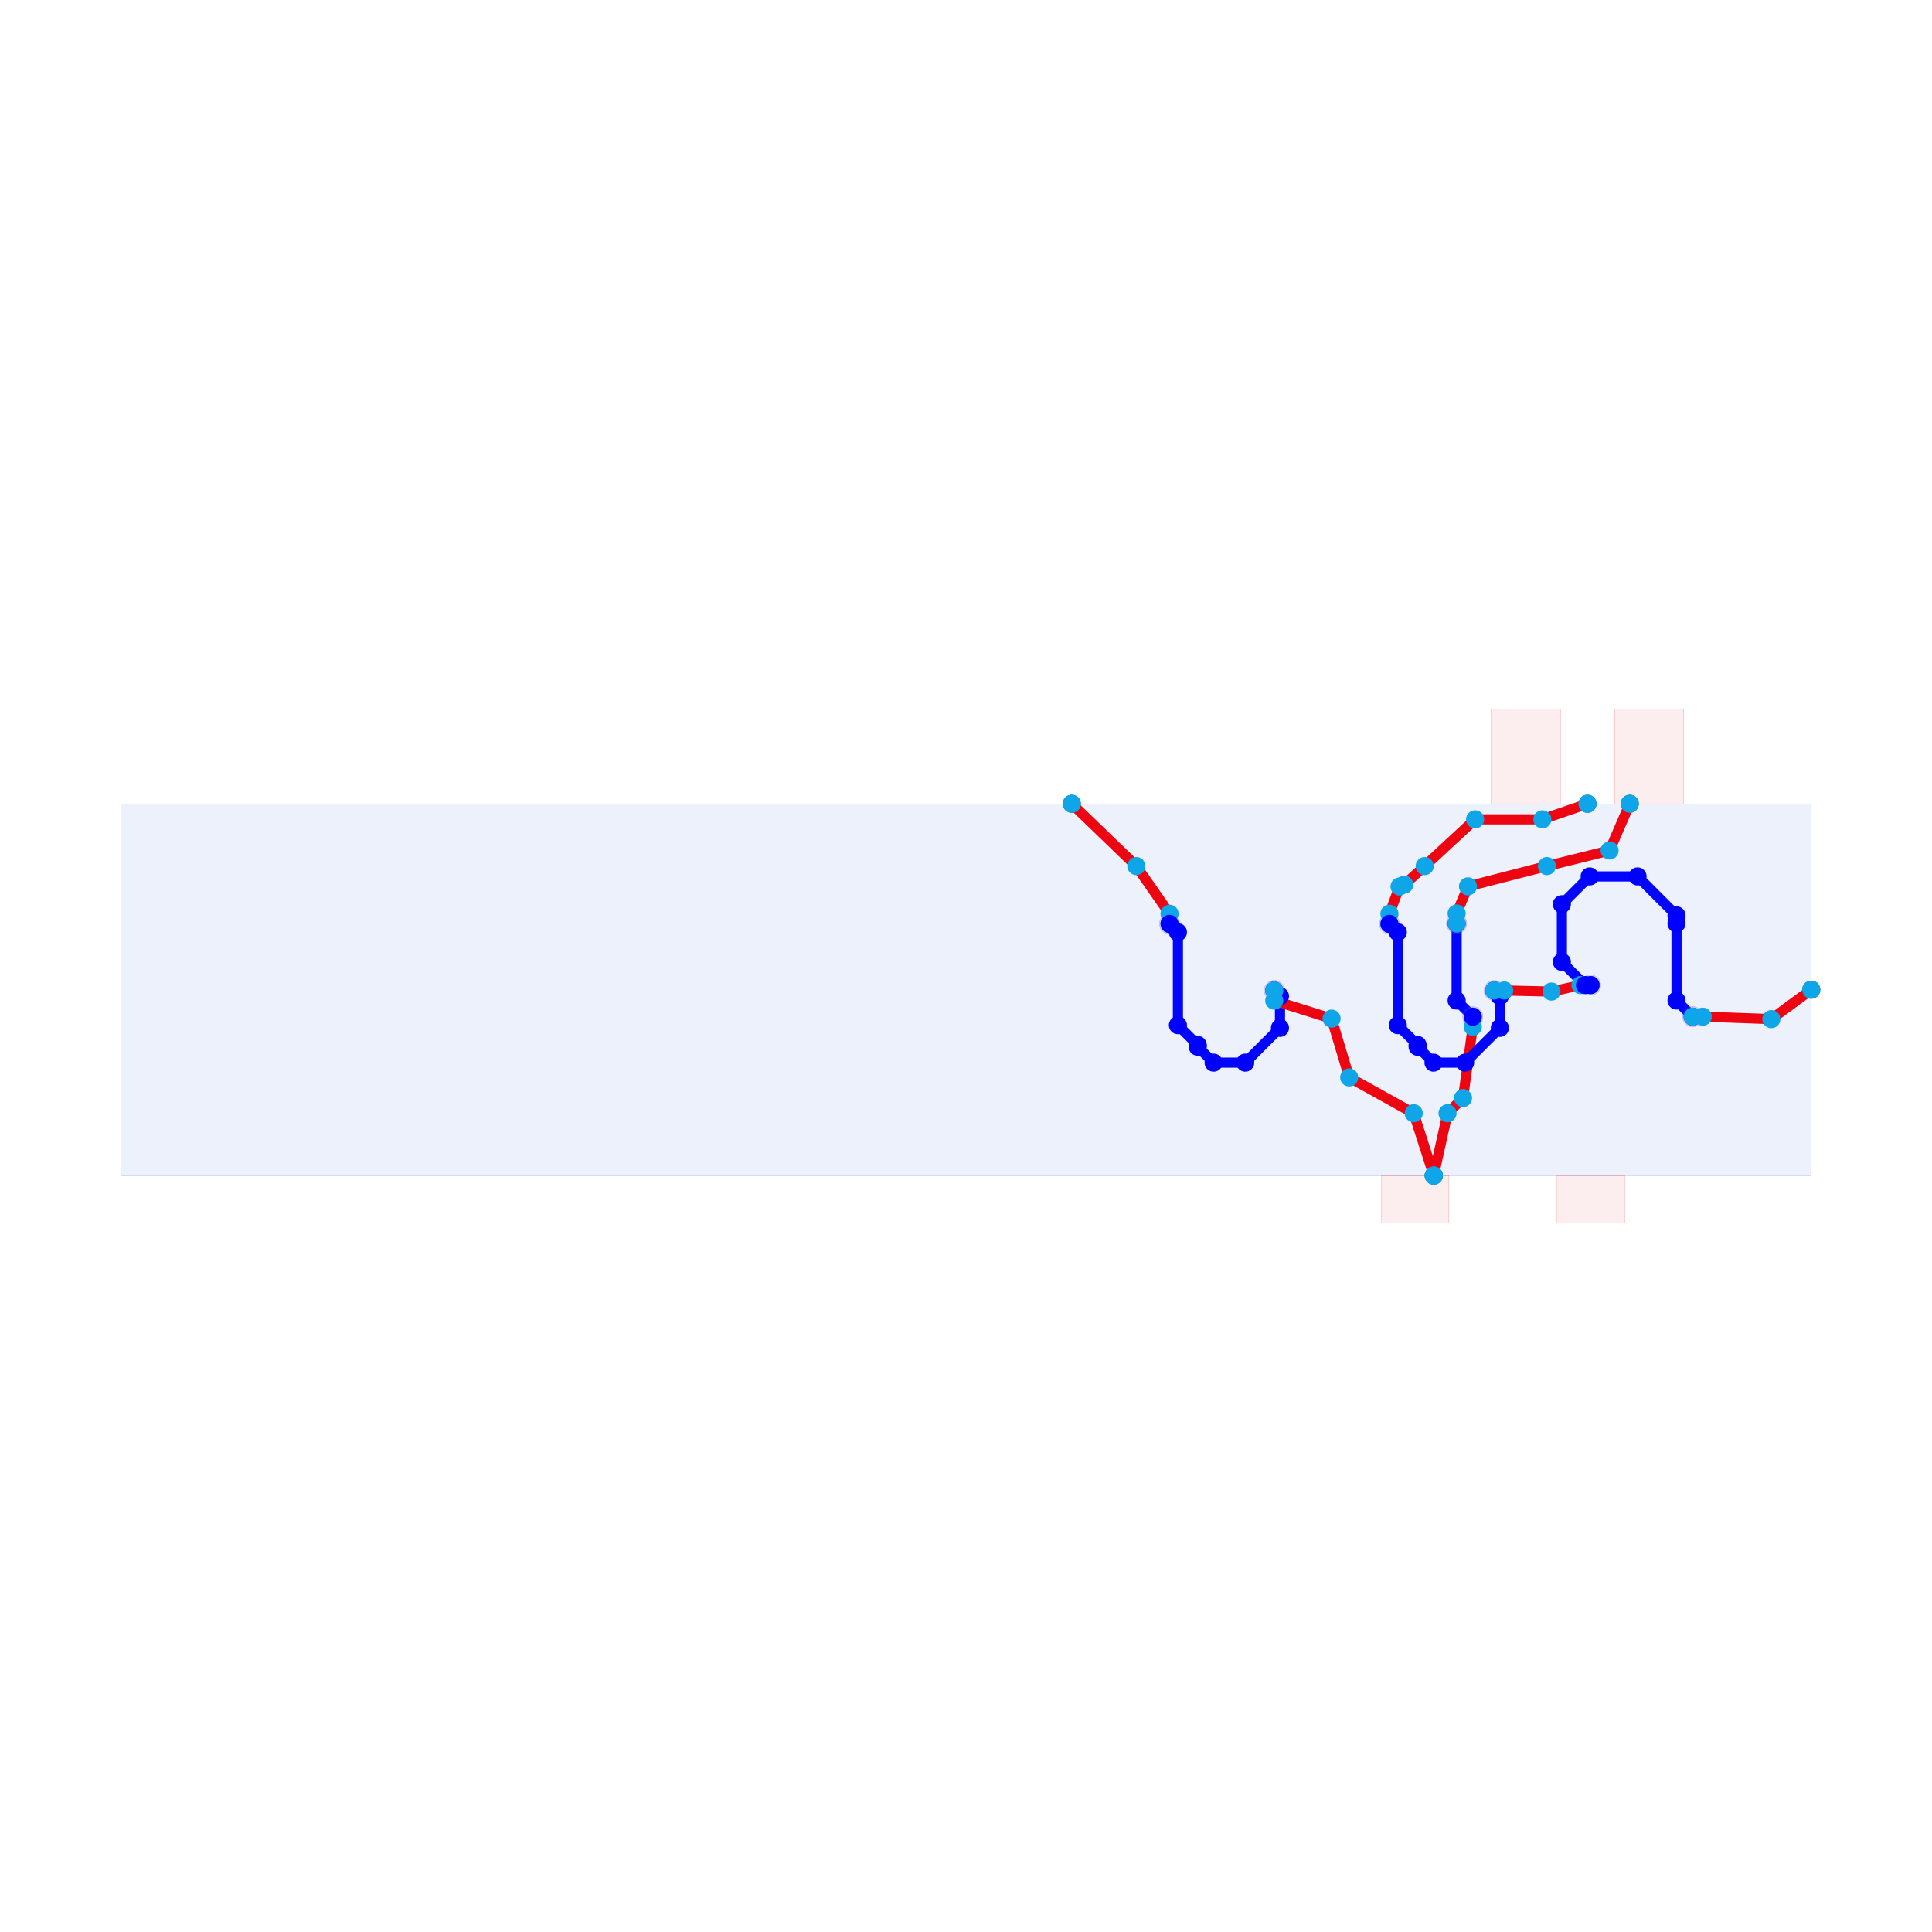
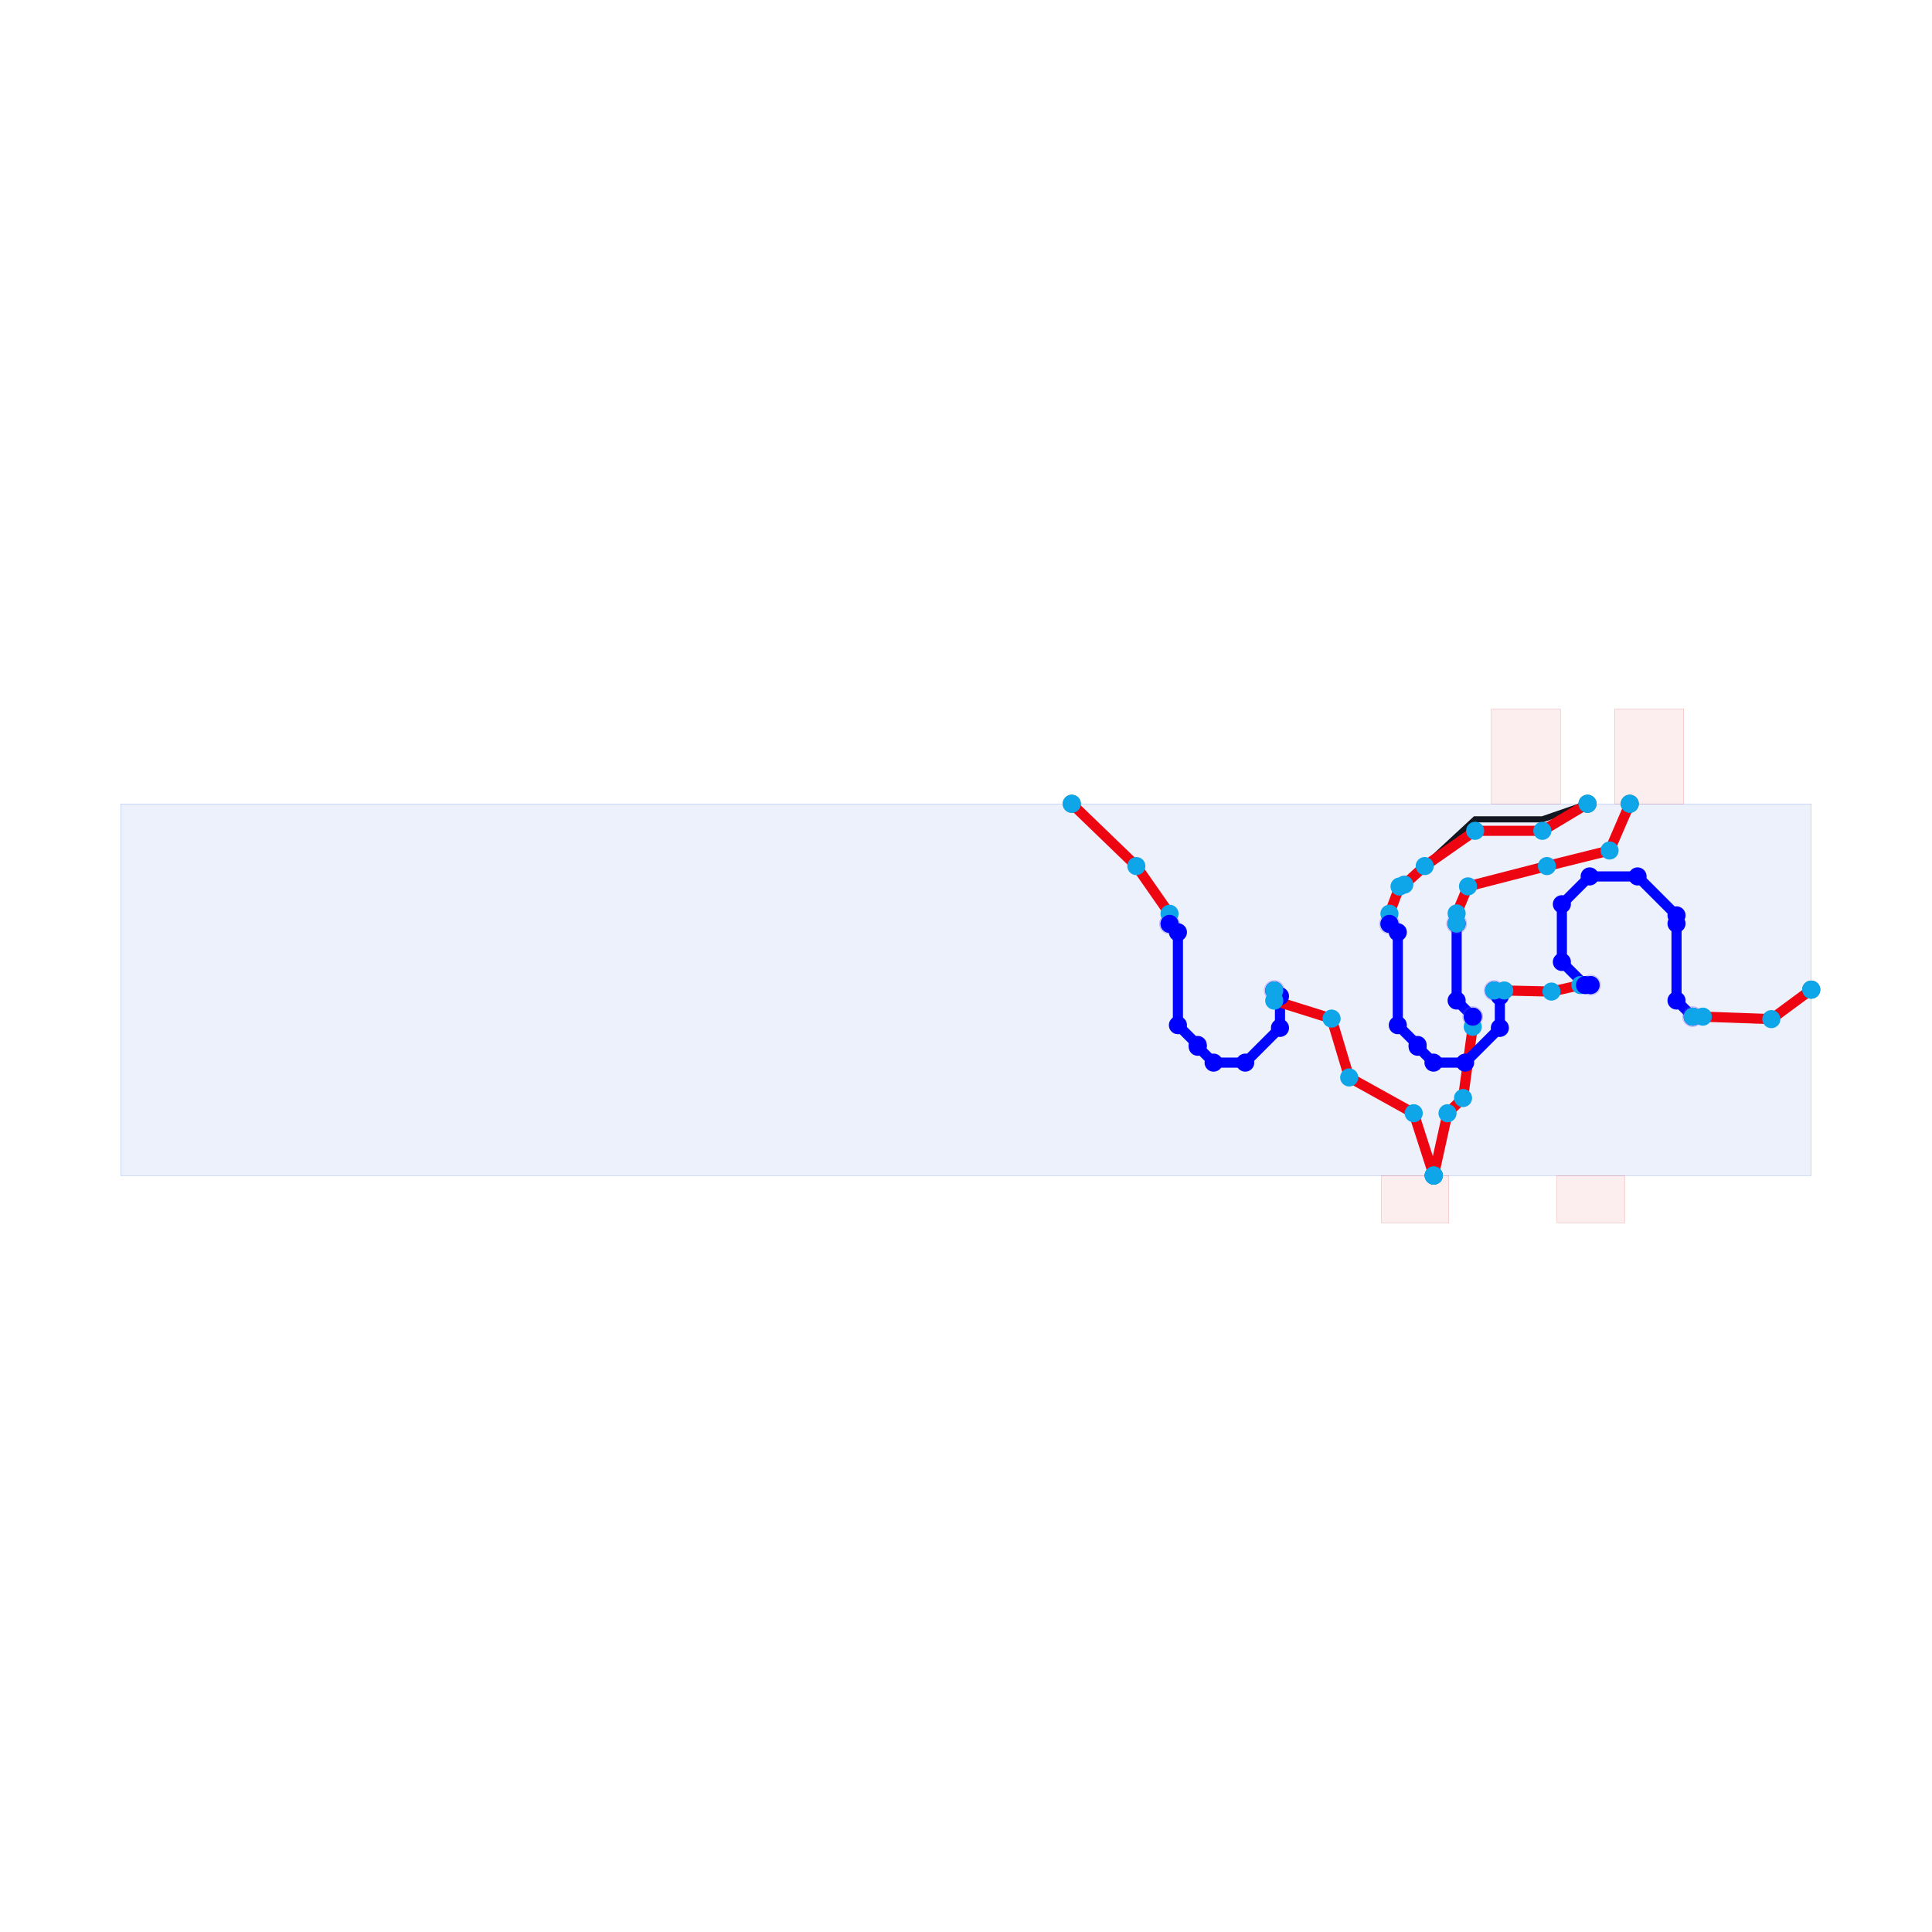
<svg xmlns="http://www.w3.org/2000/svg" width="640" height="640" viewBox="0 0 640 640">
  <rect width="100%" height="100%" fill="white" />
  <g>
    <polyline data-points="-8.879999999999999,-0.6999999999999993 -7.924901772727273,-1.621615999999999 -7.433696000000001,-2.3268299999999993 -7.433696000000001,-2.476829999999999" data-type="line" data-label="original:source_net_3_mst2" points="355.042,266.261 376.428,286.897 387.426,302.688 387.426,306.047" fill="none" stroke="#111111" stroke-width="2.015" />
  </g>
  <g>
    <polyline data-points="-7.433696000000001,-2.476829999999999 -7.433696000000001,-2.476829999999999 -7.3098410000000005,-2.6006849999999995 -7.3098410000000005,-3.9754009999999993 -7.016725000000001,-4.268516999999999 -7.016725000000001,-4.2946979999999995 -6.781825,-4.529597999999999 -6.313949000000001,-4.529597999999999 -5.799901000000001,-4.015549999999999 -5.799901000000001,-3.5469049999999993 -5.884591,-3.462214999999999" data-type="line" data-label="original:source_net_3_mst2" points="387.426,306.047 387.426,306.047 390.199,308.82 390.199,339.601 396.763,346.164 396.763,346.751 402.022,352.01 412.499,352.01 424.009,340.5 424.009,330.007 422.112,328.11" fill="none" stroke="#111111" stroke-width="2.015" />
  </g>
  <g>
    <polyline data-points="-5.884591,-3.462214999999999 -5.884591,-3.462214999999999 -5.884591,-3.612214999999999 -5.036552500000001,-3.878383999999999 -4.7757527500000005,-4.748496599999999 -3.821291113636364,-5.278383999999999 -3.525,-6.199999999999999" data-type="line" data-label="original:source_net_3_mst2" points="422.112,328.11 422.112,328.11 422.112,331.469 441.101,337.429 446.94,356.912 468.312,368.776 474.946,389.412" fill="none" stroke="#111111" stroke-width="2.015" />
  </g>
  <g>
    <polyline data-points="-3.525,-6.199999999999999 -3.3210709467650634,-5.278383999999999 -3.0916698750000013,-5.05343775 -2.947796000000001,-3.9994499999999995 -2.947796000000001,-3.849449999999999" data-type="line" data-label="original:source_net_1_mst0" points="474.946,389.412 479.512,368.776 484.649,363.74 487.87,340.14 487.87,336.781" fill="none" stroke="#111111" stroke-width="2.015" />
  </g>
  <g>
    <polyline data-points="-2.947796000000001,-3.849449999999999 -2.947796000000001,-3.849449999999999 -3.186370000000001,-3.6108759999999993 -3.186370000000001,-2.4724619999999993" data-type="line" data-label="original:source_net_1_mst0" points="487.87,336.781 487.87,336.781 482.528,331.439 482.528,305.949" fill="none" stroke="#111111" stroke-width="2.015" />
  </g>
  <g>
    <polyline data-points="-3.186370000000001,-2.4724619999999993 -3.186370000000001,-2.4724619999999993 -3.186370000000001,-2.3224619999999994 -3.0184467349088733,-1.9220379999999992 -1.85081465909091,-1.621615999999999 -0.9236363636363647,-1.391211999999999 -0.6250000000000001,-0.6999999999999993" data-type="line" data-label="original:source_net_1_mst0" points="482.528,305.949 482.528,305.949 482.528,302.59 486.288,293.624 512.433,286.897 533.193,281.738 539.88,266.261" fill="none" stroke="#111111" stroke-width="2.015" />
  </g>
  <g>
    <polyline data-points="-1.25,-0.6999999999999993 -1.9181818181818189,-0.9304039999999992 -2.912727272727273,-0.9304039999999992 -3.658635863636364,-1.621615999999999 -3.9607158262688764,-1.8963044999999994 -4.031048063692449,-1.9242224999999993 -4.1805910000000015,-2.3268299999999993 -4.1805910000000015,-2.476829999999999" data-type="line" data-label="original:source_net_0_mst2" points="525.886,266.261 510.924,271.42 488.655,271.42 471.954,286.897 465.19,293.048 463.615,293.673 460.267,302.688 460.267,306.047" fill="none" stroke="#111111" stroke-width="2.015" />
  </g>
  <g>
    <polyline data-points="-4.1805910000000015,-2.476829999999999 -4.1805910000000015,-2.476829999999999 -4.056736000000001,-2.6006849999999995 -4.056736000000001,-3.9754009999999993 -3.763620000000001,-4.268516999999999 -3.763620000000001,-4.2946979999999995 -3.528720000000001,-4.529597999999999 -3.0608440000000012,-4.529597999999999 -2.546796000000001,-4.015549999999999 -2.546796000000001,-3.5469049999999993 -2.631486000000001,-3.462214999999999" data-type="line" data-label="original:source_net_0_mst2" points="460.267,306.047 460.267,306.047 463.04,308.82 463.04,339.601 469.603,346.164 469.603,346.751 474.863,352.01 485.339,352.01 496.849,340.5 496.849,330.007 494.953,328.11" fill="none" stroke="#111111" stroke-width="2.015" />
  </g>
  <g>
    <polyline data-points="-2.631486000000001,-3.462214999999999 -2.631486000000001,-3.462214999999999 -2.481486000000001,-3.462214999999999 -1.783447500000001,-3.4783839999999993 -1.3546310000000001,-3.382293999999999 -1.2046310000000002,-3.3822939999999995" data-type="line" data-label="original:source_net_0_mst2" points="494.953,328.11 494.953,328.11 498.311,328.11 513.941,328.472 523.543,326.321 526.902,326.321" fill="none" stroke="#111111" stroke-width="2.015" />
  </g>
  <g>
    <polyline data-points="-1.2046310000000002,-3.3822939999999995 -1.2046310000000002,-3.3822939999999995 -1.2870760000000003,-3.3822939999999995 -1.6294860000000002,-3.0398839999999994 -1.6294860000000002,-2.186051999999999 -1.2182640000000002,-1.7748299999999992 -0.5096720000000002,-1.7748299999999992 0.06673499999999977,-2.3512369999999994 0.06673499999999977,-2.4724619999999993 0.06673499999999977,-3.6108759999999993 0.3053089999999998,-3.849449999999999" data-type="line" data-label="original:source_net_0_mst2" points="526.902,326.321 526.902,326.321 525.055,326.321 517.389,318.654 517.389,299.536 526.596,290.328 542.462,290.328 555.369,303.234 555.369,305.949 555.369,331.439 560.711,336.781" fill="none" stroke="#111111" stroke-width="2.015" />
  </g>
  <g>
    <polyline data-points="0.3053089999999998,-3.849449999999999 0.3053089999999998,-3.849449999999999 0.45530899999999974,-3.849449999999999 1.4696575000000003,-3.885837666666666 2.0599999999999987,-3.4499999999999993" data-type="line" data-label="original:source_net_0_mst2" points="560.711,336.781 560.711,336.781 564.069,336.781 586.782,337.596 600,327.837" fill="none" stroke="#111111" stroke-width="2.015" />
  </g>
  <g>
    <polyline data-points="-8.879999999999999,-0.6999999999999993 -7.924901772727273,-1.621615999999999 -7.433696000000001,-2.3268299999999993 -7.433696000000001,-2.476829999999999" data-type="line" data-label="source_net_3_mst2" points="355.042,266.261 376.428,286.897 387.426,302.688 387.426,306.047" fill="none" stroke="#FF0000" stroke-width="3.359" />
  </g>
  <g>
    <polyline data-points="-7.433696000000001,-2.476829999999999 -7.433696000000001,-2.476829999999999 -7.3098410000000005,-2.6006849999999995 -7.3098410000000005,-3.9754009999999993 -7.016725000000001,-4.268516999999999 -7.016725000000001,-4.2946979999999995 -6.781825,-4.529597999999999 -6.313949000000001,-4.529597999999999 -5.799901000000001,-4.015549999999999 -5.799901000000001,-3.5469049999999993 -5.884591,-3.462214999999999" data-type="line" data-label="source_net_3_mst2" points="387.426,306.047 387.426,306.047 390.199,308.82 390.199,339.601 396.763,346.164 396.763,346.751 402.022,352.01 412.499,352.01 424.009,340.5 424.009,330.007 422.112,328.11" fill="none" stroke="#0000FF" stroke-width="3.359" />
  </g>
  <g>
    <polyline data-points="-5.884591,-3.462214999999999 -5.884591,-3.462214999999999 -5.884591,-3.612214999999999 -5.036552500000001,-3.878383999999999 -4.7757527500000005,-4.748496599999999 -3.821291113636364,-5.278383999999999 -3.525,-6.199999999999999" data-type="line" data-label="source_net_3_mst2" points="422.112,328.11 422.112,328.11 422.112,331.469 441.101,337.429 446.94,356.912 468.312,368.776 474.946,389.412" fill="none" stroke="#FF0000" stroke-width="3.359" />
  </g>
  <g>
    <polyline data-points="-3.525,-6.199999999999999 -3.3210709467650634,-5.278383999999999 -3.0916698750000013,-5.05343775 -2.947796000000001,-3.9994499999999995 -2.947796000000001,-3.849449999999999" data-type="line" data-label="source_net_1_mst0" points="474.946,389.412 479.512,368.776 484.649,363.74 487.87,340.14 487.87,336.781" fill="none" stroke="#FF0000" stroke-width="3.359" />
  </g>
  <g>
    <polyline data-points="-2.947796000000001,-3.849449999999999 -2.947796000000001,-3.849449999999999 -3.186370000000001,-3.6108759999999993 -3.186370000000001,-2.4724619999999993" data-type="line" data-label="source_net_1_mst0" points="487.87,336.781 487.87,336.781 482.528,331.439 482.528,305.949" fill="none" stroke="#0000FF" stroke-width="3.359" />
  </g>
  <g>
    <polyline data-points="-3.186370000000001,-2.4724619999999993 -3.186370000000001,-2.4724619999999993 -3.186370000000001,-2.3224619999999994 -3.0184467349088733,-1.9220379999999992 -1.85081465909091,-1.621615999999999 -0.9236363636363647,-1.391211999999999 -0.6250000000000001,-0.6999999999999993" data-type="line" data-label="source_net_1_mst0" points="482.528,305.949 482.528,305.949 482.528,302.59 486.288,293.624 512.433,286.897 533.193,281.738 539.88,266.261" fill="none" stroke="#FF0000" stroke-width="3.359" />
  </g>
  <g>
-     <polyline data-points="-1.25,-0.6999999999999993 -1.9181818181818189,-0.9304039999999992 -2.912727272727273,-0.9304039999999992 -3.658635863636364,-1.621615999999999 -3.9607158262688764,-1.8963044999999994 -4.031048063692449,-1.9242224999999993 -4.1805910000000015,-2.3268299999999993 -4.1805910000000015,-2.476829999999999" data-type="line" data-label="source_net_0_mst2" points="525.886,266.261 510.924,271.42 488.655,271.42 471.954,286.897 465.19,293.048 463.615,293.673 460.267,302.688 460.267,306.047" fill="none" stroke="#FF0000" stroke-width="3.359" />
+     <polyline data-points="-1.25,-0.6999999999999993 -1.9181818181818189,-1.0999999999999992 -2.912727272727273,-1.0999999999999992 -3.658635863636364,-1.621615999999999 -3.9607158262688764,-1.8963044999999994 -4.031048063692449,-1.9242224999999993 -4.1805910000000015,-2.3268299999999993 -4.1805910000000015,-2.476829999999999" data-type="line" data-label="source_net_0_mst2" points="525.886,266.261 510.924,275.218 488.655,275.218 471.954,286.897 465.19,293.048 463.615,293.673 460.267,302.688 460.267,306.047" fill="none" stroke="#FF0000" stroke-width="3.359" />
  </g>
  <g>
    <polyline data-points="-4.1805910000000015,-2.476829999999999 -4.1805910000000015,-2.476829999999999 -4.056736000000001,-2.6006849999999995 -4.056736000000001,-3.9754009999999993 -3.763620000000001,-4.268516999999999 -3.763620000000001,-4.2946979999999995 -3.528720000000001,-4.529597999999999 -3.0608440000000012,-4.529597999999999 -2.546796000000001,-4.015549999999999 -2.546796000000001,-3.5469049999999993 -2.631486000000001,-3.462214999999999" data-type="line" data-label="source_net_0_mst2" points="460.267,306.047 460.267,306.047 463.04,308.82 463.04,339.601 469.603,346.164 469.603,346.751 474.863,352.01 485.339,352.01 496.849,340.5 496.849,330.007 494.953,328.11" fill="none" stroke="#0000FF" stroke-width="3.359" />
  </g>
  <g>
    <polyline data-points="-2.631486000000001,-3.462214999999999 -2.631486000000001,-3.462214999999999 -2.481486000000001,-3.462214999999999 -1.783447500000001,-3.4783839999999993 -1.3546310000000001,-3.382293999999999 -1.2046310000000002,-3.3822939999999995" data-type="line" data-label="source_net_0_mst2" points="494.953,328.11 494.953,328.11 498.311,328.11 513.941,328.472 523.543,326.321 526.902,326.321" fill="none" stroke="#FF0000" stroke-width="3.359" />
  </g>
  <g>
    <polyline data-points="-1.2046310000000002,-3.3822939999999995 -1.2046310000000002,-3.3822939999999995 -1.2870760000000003,-3.3822939999999995 -1.6294860000000002,-3.0398839999999994 -1.6294860000000002,-2.186051999999999 -1.2182640000000002,-1.7748299999999992 -0.5096720000000002,-1.7748299999999992 0.06673499999999977,-2.3512369999999994 0.06673499999999977,-2.4724619999999993 0.06673499999999977,-3.6108759999999993 0.3053089999999998,-3.849449999999999" data-type="line" data-label="source_net_0_mst2" points="526.902,326.321 526.902,326.321 525.055,326.321 517.389,318.654 517.389,299.536 526.596,290.328 542.462,290.328 555.369,303.234 555.369,305.949 555.369,331.439 560.711,336.781" fill="none" stroke="#0000FF" stroke-width="3.359" />
  </g>
  <g>
    <polyline data-points="0.3053089999999998,-3.849449999999999 0.3053089999999998,-3.849449999999999 0.45530899999999974,-3.849449999999999 1.4696575000000003,-3.885837666666666 2.0599999999999987,-3.4499999999999993" data-type="line" data-label="source_net_0_mst2" points="560.711,336.781 560.711,336.781 564.069,336.781 586.782,337.596 600,327.837" fill="none" stroke="#FF0000" stroke-width="3.359" />
  </g>
  <g>
    <rect data-type="rect" data-label="cmn_2" data-x="-10.444999999999999" data-y="-3.4499999999999993" x="40" y="266.261" width="560" height="123.151" fill="rgba(29, 78, 216, 0.08)" stroke="#1d4ed8" stroke-width="0.045" />
  </g>
  <g>
    <rect data-type="rect" data-label="obstacle:rect:0" data-x="-0.3375" data-y="0" x="534.842" y="234.914" width="22.951" height="31.347" fill="rgba(220, 38, 38, 0.08)" stroke="#dc2626" stroke-width="0.045" />
  </g>
  <g>
    <rect data-type="rect" data-label="obstacle:rect:1" data-x="-1.2" data-y="-6.55" x="515.81" y="389.412" width="22.391" height="15.674" fill="rgba(220, 38, 38, 0.08)" stroke="#dc2626" stroke-width="0.045" />
  </g>
  <g>
    <rect data-type="rect" data-label="obstacle:rect:2" data-x="-3.8" data-y="-6.55" x="457.593" y="389.412" width="22.391" height="15.674" fill="rgba(220, 38, 38, 0.08)" stroke="#dc2626" stroke-width="0.045" />
  </g>
  <g>
    <rect data-type="rect" data-label="obstacle:rect:3" data-x="-2.1625" data-y="0" x="493.978" y="234.914" width="22.951" height="31.347" fill="rgba(220, 38, 38, 0.08)" stroke="#dc2626" stroke-width="0.045" />
  </g>
  <circle data-type="circle" data-label="" data-x="-7.433696000000001" data-y="-2.476829999999999" cx="387.426" cy="306.047" r="3.359" fill="rgba(124, 58, 237, 0.2)" stroke="#7c3aed" stroke-width="0.045" />
  <circle data-type="circle" data-label="" data-x="-5.884591" data-y="-3.462214999999999" cx="422.112" cy="328.11" r="3.359" fill="rgba(124, 58, 237, 0.2)" stroke="#7c3aed" stroke-width="0.045" />
  <circle data-type="circle" data-label="" data-x="-2.947796000000001" data-y="-3.849449999999999" cx="487.87" cy="336.781" r="3.359" fill="rgba(124, 58, 237, 0.2)" stroke="#7c3aed" stroke-width="0.045" />
  <circle data-type="circle" data-label="" data-x="-3.186370000000001" data-y="-2.4724619999999993" cx="482.528" cy="305.949" r="3.359" fill="rgba(124, 58, 237, 0.2)" stroke="#7c3aed" stroke-width="0.045" />
  <circle data-type="circle" data-label="" data-x="-4.1805910000000015" data-y="-2.476829999999999" cx="460.267" cy="306.047" r="3.359" fill="rgba(124, 58, 237, 0.2)" stroke="#7c3aed" stroke-width="0.045" />
  <circle data-type="circle" data-label="" data-x="-2.631486000000001" data-y="-3.462214999999999" cx="494.953" cy="328.11" r="3.359" fill="rgba(124, 58, 237, 0.2)" stroke="#7c3aed" stroke-width="0.045" />
  <circle data-type="circle" data-label="" data-x="-1.2046310000000002" data-y="-3.3822939999999995" cx="526.902" cy="326.321" r="3.359" fill="rgba(124, 58, 237, 0.2)" stroke="#7c3aed" stroke-width="0.045" />
  <circle data-type="circle" data-label="" data-x="0.3053089999999998" data-y="-3.849449999999999" cx="560.711" cy="336.781" r="3.359" fill="rgba(124, 58, 237, 0.2)" stroke="#7c3aed" stroke-width="0.045" />
  <g>
    <circle data-type="point" data-label="source_net_3_mst2" data-x="-8.879999999999999" data-y="-0.6999999999999993" cx="355.042" cy="266.261" r="3" fill="#0f766e" />
  </g>
  <g>
    <circle data-type="point" data-label="source_net_3_mst2" data-x="-3.525" data-y="-6.199999999999999" cx="474.946" cy="389.412" r="3" fill="#0f766e" />
  </g>
  <g>
    <circle data-type="point" data-label="source_net_1_mst0" data-x="-3.525" data-y="-6.199999999999999" cx="474.946" cy="389.412" r="3" fill="#0f766e" />
  </g>
  <g>
    <circle data-type="point" data-label="source_net_1_mst0" data-x="-0.625" data-y="-0.6999999999999996" cx="539.88" cy="266.261" r="3" fill="#0f766e" />
  </g>
  <g>
    <circle data-type="point" data-label="source_net_0_mst2" data-x="-1.25" data-y="-0.6999999999999993" cx="525.886" cy="266.261" r="3" fill="#0f766e" />
  </g>
  <g>
    <circle data-type="point" data-label="source_net_0_mst2" data-x="2.0599999999999987" data-y="-3.4499999999999993" cx="600" cy="327.837" r="3" fill="#0f766e" />
  </g>
  <g>
    <circle data-type="point" data-label="" data-x="-8.879999999999999" data-y="-0.6999999999999993" cx="355.042" cy="266.261" r="3" fill="#0ea5e9" />
  </g>
  <g>
    <circle data-type="point" data-label="" data-x="-7.924901772727273" data-y="-1.621615999999999" cx="376.428" cy="286.897" r="3" fill="#0ea5e9" />
  </g>
  <g>
    <circle data-type="point" data-label="" data-x="-7.433696000000001" data-y="-2.3268299999999993" cx="387.426" cy="302.688" r="3" fill="#0ea5e9" />
  </g>
  <g>
    <circle data-type="point" data-label="" data-x="-7.433696000000001" data-y="-2.476829999999999" cx="387.426" cy="306.047" r="3" fill="#0ea5e9" />
  </g>
  <g>
    <circle data-type="point" data-label="" data-x="-7.433696000000001" data-y="-2.476829999999999" cx="387.426" cy="306.047" r="3" fill="#0000FF" />
  </g>
  <g>
    <circle data-type="point" data-label="" data-x="-7.3098410000000005" data-y="-2.6006849999999995" cx="390.199" cy="308.82" r="3" fill="#0000FF" />
  </g>
  <g>
    <circle data-type="point" data-label="" data-x="-7.3098410000000005" data-y="-3.9754009999999993" cx="390.199" cy="339.601" r="3" fill="#0000FF" />
  </g>
  <g>
    <circle data-type="point" data-label="" data-x="-7.016725000000001" data-y="-4.268516999999999" cx="396.763" cy="346.164" r="3" fill="#0000FF" />
  </g>
  <g>
    <circle data-type="point" data-label="" data-x="-7.016725000000001" data-y="-4.2946979999999995" cx="396.763" cy="346.751" r="3" fill="#0000FF" />
  </g>
  <g>
    <circle data-type="point" data-label="" data-x="-6.781825" data-y="-4.529597999999999" cx="402.022" cy="352.01" r="3" fill="#0000FF" />
  </g>
  <g>
    <circle data-type="point" data-label="" data-x="-6.313949000000001" data-y="-4.529597999999999" cx="412.499" cy="352.01" r="3" fill="#0000FF" />
  </g>
  <g>
    <circle data-type="point" data-label="" data-x="-5.799901000000001" data-y="-4.015549999999999" cx="424.009" cy="340.5" r="3" fill="#0000FF" />
  </g>
  <g>
    <circle data-type="point" data-label="" data-x="-5.799901000000001" data-y="-3.5469049999999993" cx="424.009" cy="330.007" r="3" fill="#0000FF" />
  </g>
  <g>
    <circle data-type="point" data-label="" data-x="-5.884591" data-y="-3.462214999999999" cx="422.112" cy="328.11" r="3" fill="#0000FF" />
  </g>
  <g>
    <circle data-type="point" data-label="" data-x="-5.884591" data-y="-3.462214999999999" cx="422.112" cy="328.11" r="3" fill="#0ea5e9" />
  </g>
  <g>
    <circle data-type="point" data-label="" data-x="-5.884591" data-y="-3.612214999999999" cx="422.112" cy="331.469" r="3" fill="#0ea5e9" />
  </g>
  <g>
    <circle data-type="point" data-label="" data-x="-5.036552500000001" data-y="-3.878383999999999" cx="441.101" cy="337.429" r="3" fill="#0ea5e9" />
  </g>
  <g>
    <circle data-type="point" data-label="" data-x="-4.7757527500000005" data-y="-4.748496599999999" cx="446.94" cy="356.912" r="3" fill="#0ea5e9" />
  </g>
  <g>
    <circle data-type="point" data-label="" data-x="-3.821291113636364" data-y="-5.278383999999999" cx="468.312" cy="368.776" r="3" fill="#0ea5e9" />
  </g>
  <g>
    <circle data-type="point" data-label="" data-x="-3.525" data-y="-6.199999999999999" cx="474.946" cy="389.412" r="3" fill="#0ea5e9" />
  </g>
  <g>
    <circle data-type="point" data-label="" data-x="-3.525" data-y="-6.199999999999999" cx="474.946" cy="389.412" r="3" fill="#0ea5e9" />
  </g>
  <g>
    <circle data-type="point" data-label="" data-x="-3.3210709467650634" data-y="-5.278383999999999" cx="479.512" cy="368.776" r="3" fill="#0ea5e9" />
  </g>
  <g>
    <circle data-type="point" data-label="" data-x="-3.0916698750000013" data-y="-5.05343775" cx="484.649" cy="363.74" r="3" fill="#0ea5e9" />
  </g>
  <g>
    <circle data-type="point" data-label="" data-x="-2.947796000000001" data-y="-3.9994499999999995" cx="487.87" cy="340.14" r="3" fill="#0ea5e9" />
  </g>
  <g>
    <circle data-type="point" data-label="" data-x="-2.947796000000001" data-y="-3.849449999999999" cx="487.87" cy="336.781" r="3" fill="#0ea5e9" />
  </g>
  <g>
    <circle data-type="point" data-label="" data-x="-2.947796000000001" data-y="-3.849449999999999" cx="487.87" cy="336.781" r="3" fill="#0000FF" />
  </g>
  <g>
    <circle data-type="point" data-label="" data-x="-3.186370000000001" data-y="-3.6108759999999993" cx="482.528" cy="331.439" r="3" fill="#0000FF" />
  </g>
  <g>
    <circle data-type="point" data-label="" data-x="-3.186370000000001" data-y="-2.4724619999999993" cx="482.528" cy="305.949" r="3" fill="#0000FF" />
  </g>
  <g>
    <circle data-type="point" data-label="" data-x="-3.186370000000001" data-y="-2.4724619999999993" cx="482.528" cy="305.949" r="3" fill="#0ea5e9" />
  </g>
  <g>
    <circle data-type="point" data-label="" data-x="-3.186370000000001" data-y="-2.3224619999999994" cx="482.528" cy="302.59" r="3" fill="#0ea5e9" />
  </g>
  <g>
    <circle data-type="point" data-label="" data-x="-3.0184467349088733" data-y="-1.9220379999999992" cx="486.288" cy="293.624" r="3" fill="#0ea5e9" />
  </g>
  <g>
    <circle data-type="point" data-label="" data-x="-1.85081465909091" data-y="-1.621615999999999" cx="512.433" cy="286.897" r="3" fill="#0ea5e9" />
  </g>
  <g>
    <circle data-type="point" data-label="" data-x="-0.9236363636363647" data-y="-1.391211999999999" cx="533.193" cy="281.738" r="3" fill="#0ea5e9" />
  </g>
  <g>
    <circle data-type="point" data-label="" data-x="-0.6250000000000001" data-y="-0.6999999999999993" cx="539.88" cy="266.261" r="3" fill="#0ea5e9" />
  </g>
  <g>
    <circle data-type="point" data-label="" data-x="-1.25" data-y="-0.6999999999999993" cx="525.886" cy="266.261" r="3" fill="#0ea5e9" />
  </g>
  <g>
-     <circle data-type="point" data-label="" data-x="-1.9181818181818189" data-y="-0.9304039999999992" cx="510.924" cy="271.42" r="3" fill="#0ea5e9" />
-   </g>
-   <g>
-     <circle data-type="point" data-label="" data-x="-2.912727272727273" data-y="-0.9304039999999992" cx="488.655" cy="271.42" r="3" fill="#0ea5e9" />
+     <circle data-type="point" data-label="" data-x="-1.9181818181818189" data-y="-1.0999999999999992" cx="510.924" cy="275.218" r="3" fill="#0ea5e9" />
+   </g>
+   <g>
+     <circle data-type="point" data-label="" data-x="-2.912727272727273" data-y="-1.0999999999999992" cx="488.655" cy="275.218" r="3" fill="#0ea5e9" />
  </g>
  <g>
    <circle data-type="point" data-label="" data-x="-3.658635863636364" data-y="-1.621615999999999" cx="471.954" cy="286.897" r="3" fill="#0ea5e9" />
  </g>
  <g>
    <circle data-type="point" data-label="" data-x="-3.9607158262688764" data-y="-1.8963044999999994" cx="465.19" cy="293.048" r="3" fill="#0ea5e9" />
  </g>
  <g>
    <circle data-type="point" data-label="" data-x="-4.031048063692449" data-y="-1.9242224999999993" cx="463.615" cy="293.673" r="3" fill="#0ea5e9" />
  </g>
  <g>
    <circle data-type="point" data-label="" data-x="-4.1805910000000015" data-y="-2.3268299999999993" cx="460.267" cy="302.688" r="3" fill="#0ea5e9" />
  </g>
  <g>
    <circle data-type="point" data-label="" data-x="-4.1805910000000015" data-y="-2.476829999999999" cx="460.267" cy="306.047" r="3" fill="#0ea5e9" />
  </g>
  <g>
    <circle data-type="point" data-label="" data-x="-4.1805910000000015" data-y="-2.476829999999999" cx="460.267" cy="306.047" r="3" fill="#0000FF" />
  </g>
  <g>
    <circle data-type="point" data-label="" data-x="-4.056736000000001" data-y="-2.6006849999999995" cx="463.04" cy="308.82" r="3" fill="#0000FF" />
  </g>
  <g>
    <circle data-type="point" data-label="" data-x="-4.056736000000001" data-y="-3.9754009999999993" cx="463.04" cy="339.601" r="3" fill="#0000FF" />
  </g>
  <g>
    <circle data-type="point" data-label="" data-x="-3.763620000000001" data-y="-4.268516999999999" cx="469.603" cy="346.164" r="3" fill="#0000FF" />
  </g>
  <g>
    <circle data-type="point" data-label="" data-x="-3.763620000000001" data-y="-4.2946979999999995" cx="469.603" cy="346.751" r="3" fill="#0000FF" />
  </g>
  <g>
    <circle data-type="point" data-label="" data-x="-3.528720000000001" data-y="-4.529597999999999" cx="474.863" cy="352.01" r="3" fill="#0000FF" />
  </g>
  <g>
    <circle data-type="point" data-label="" data-x="-3.0608440000000012" data-y="-4.529597999999999" cx="485.339" cy="352.01" r="3" fill="#0000FF" />
  </g>
  <g>
    <circle data-type="point" data-label="" data-x="-2.546796000000001" data-y="-4.015549999999999" cx="496.849" cy="340.5" r="3" fill="#0000FF" />
  </g>
  <g>
    <circle data-type="point" data-label="" data-x="-2.546796000000001" data-y="-3.5469049999999993" cx="496.849" cy="330.007" r="3" fill="#0000FF" />
  </g>
  <g>
    <circle data-type="point" data-label="" data-x="-2.631486000000001" data-y="-3.462214999999999" cx="494.953" cy="328.11" r="3" fill="#0000FF" />
  </g>
  <g>
    <circle data-type="point" data-label="" data-x="-2.631486000000001" data-y="-3.462214999999999" cx="494.953" cy="328.11" r="3" fill="#0ea5e9" />
  </g>
  <g>
    <circle data-type="point" data-label="" data-x="-2.481486000000001" data-y="-3.462214999999999" cx="498.311" cy="328.11" r="3" fill="#0ea5e9" />
  </g>
  <g>
    <circle data-type="point" data-label="" data-x="-1.783447500000001" data-y="-3.4783839999999993" cx="513.941" cy="328.472" r="3" fill="#0ea5e9" />
  </g>
  <g>
    <circle data-type="point" data-label="" data-x="-1.3546310000000001" data-y="-3.382293999999999" cx="523.543" cy="326.321" r="3" fill="#0ea5e9" />
  </g>
  <g>
    <circle data-type="point" data-label="" data-x="-1.2046310000000002" data-y="-3.3822939999999995" cx="526.902" cy="326.321" r="3" fill="#0ea5e9" />
  </g>
  <g>
    <circle data-type="point" data-label="" data-x="-1.2046310000000002" data-y="-3.3822939999999995" cx="526.902" cy="326.321" r="3" fill="#0000FF" />
  </g>
  <g>
    <circle data-type="point" data-label="" data-x="-1.2870760000000003" data-y="-3.3822939999999995" cx="525.055" cy="326.321" r="3" fill="#0000FF" />
  </g>
  <g>
    <circle data-type="point" data-label="" data-x="-1.6294860000000002" data-y="-3.0398839999999994" cx="517.389" cy="318.654" r="3" fill="#0000FF" />
  </g>
  <g>
    <circle data-type="point" data-label="" data-x="-1.6294860000000002" data-y="-2.186051999999999" cx="517.389" cy="299.536" r="3" fill="#0000FF" />
  </g>
  <g>
    <circle data-type="point" data-label="" data-x="-1.2182640000000002" data-y="-1.7748299999999992" cx="526.596" cy="290.328" r="3" fill="#0000FF" />
  </g>
  <g>
    <circle data-type="point" data-label="" data-x="-0.5096720000000002" data-y="-1.7748299999999992" cx="542.462" cy="290.328" r="3" fill="#0000FF" />
  </g>
  <g>
    <circle data-type="point" data-label="" data-x="0.06673499999999977" data-y="-2.3512369999999994" cx="555.369" cy="303.234" r="3" fill="#0000FF" />
  </g>
  <g>
    <circle data-type="point" data-label="" data-x="0.06673499999999977" data-y="-2.4724619999999993" cx="555.369" cy="305.949" r="3" fill="#0000FF" />
  </g>
  <g>
    <circle data-type="point" data-label="" data-x="0.06673499999999977" data-y="-3.6108759999999993" cx="555.369" cy="331.439" r="3" fill="#0000FF" />
  </g>
  <g>
    <circle data-type="point" data-label="" data-x="0.3053089999999998" data-y="-3.849449999999999" cx="560.711" cy="336.781" r="3" fill="#0000FF" />
  </g>
  <g>
    <circle data-type="point" data-label="" data-x="0.3053089999999998" data-y="-3.849449999999999" cx="560.711" cy="336.781" r="3" fill="#0ea5e9" />
  </g>
  <g>
    <circle data-type="point" data-label="" data-x="0.45530899999999974" data-y="-3.849449999999999" cx="564.069" cy="336.781" r="3" fill="#0ea5e9" />
  </g>
  <g>
    <circle data-type="point" data-label="" data-x="1.4696575000000003" data-y="-3.885837666666666" cx="586.782" cy="337.596" r="3" fill="#0ea5e9" />
  </g>
  <g>
    <circle data-type="point" data-label="" data-x="2.0599999999999987" data-y="-3.4499999999999993" cx="600" cy="327.837" r="3" fill="#0ea5e9" />
  </g>
  <g id="crosshair" style="display: none">
    <line id="crosshair-h" y1="0" y2="640" stroke="#666" stroke-width="0.5" />
    <line id="crosshair-v" x1="0" x2="640" stroke="#666" stroke-width="0.5" />
    <text id="coordinates" font-family="monospace" font-size="12" fill="#666" />
  </g>
</svg>
